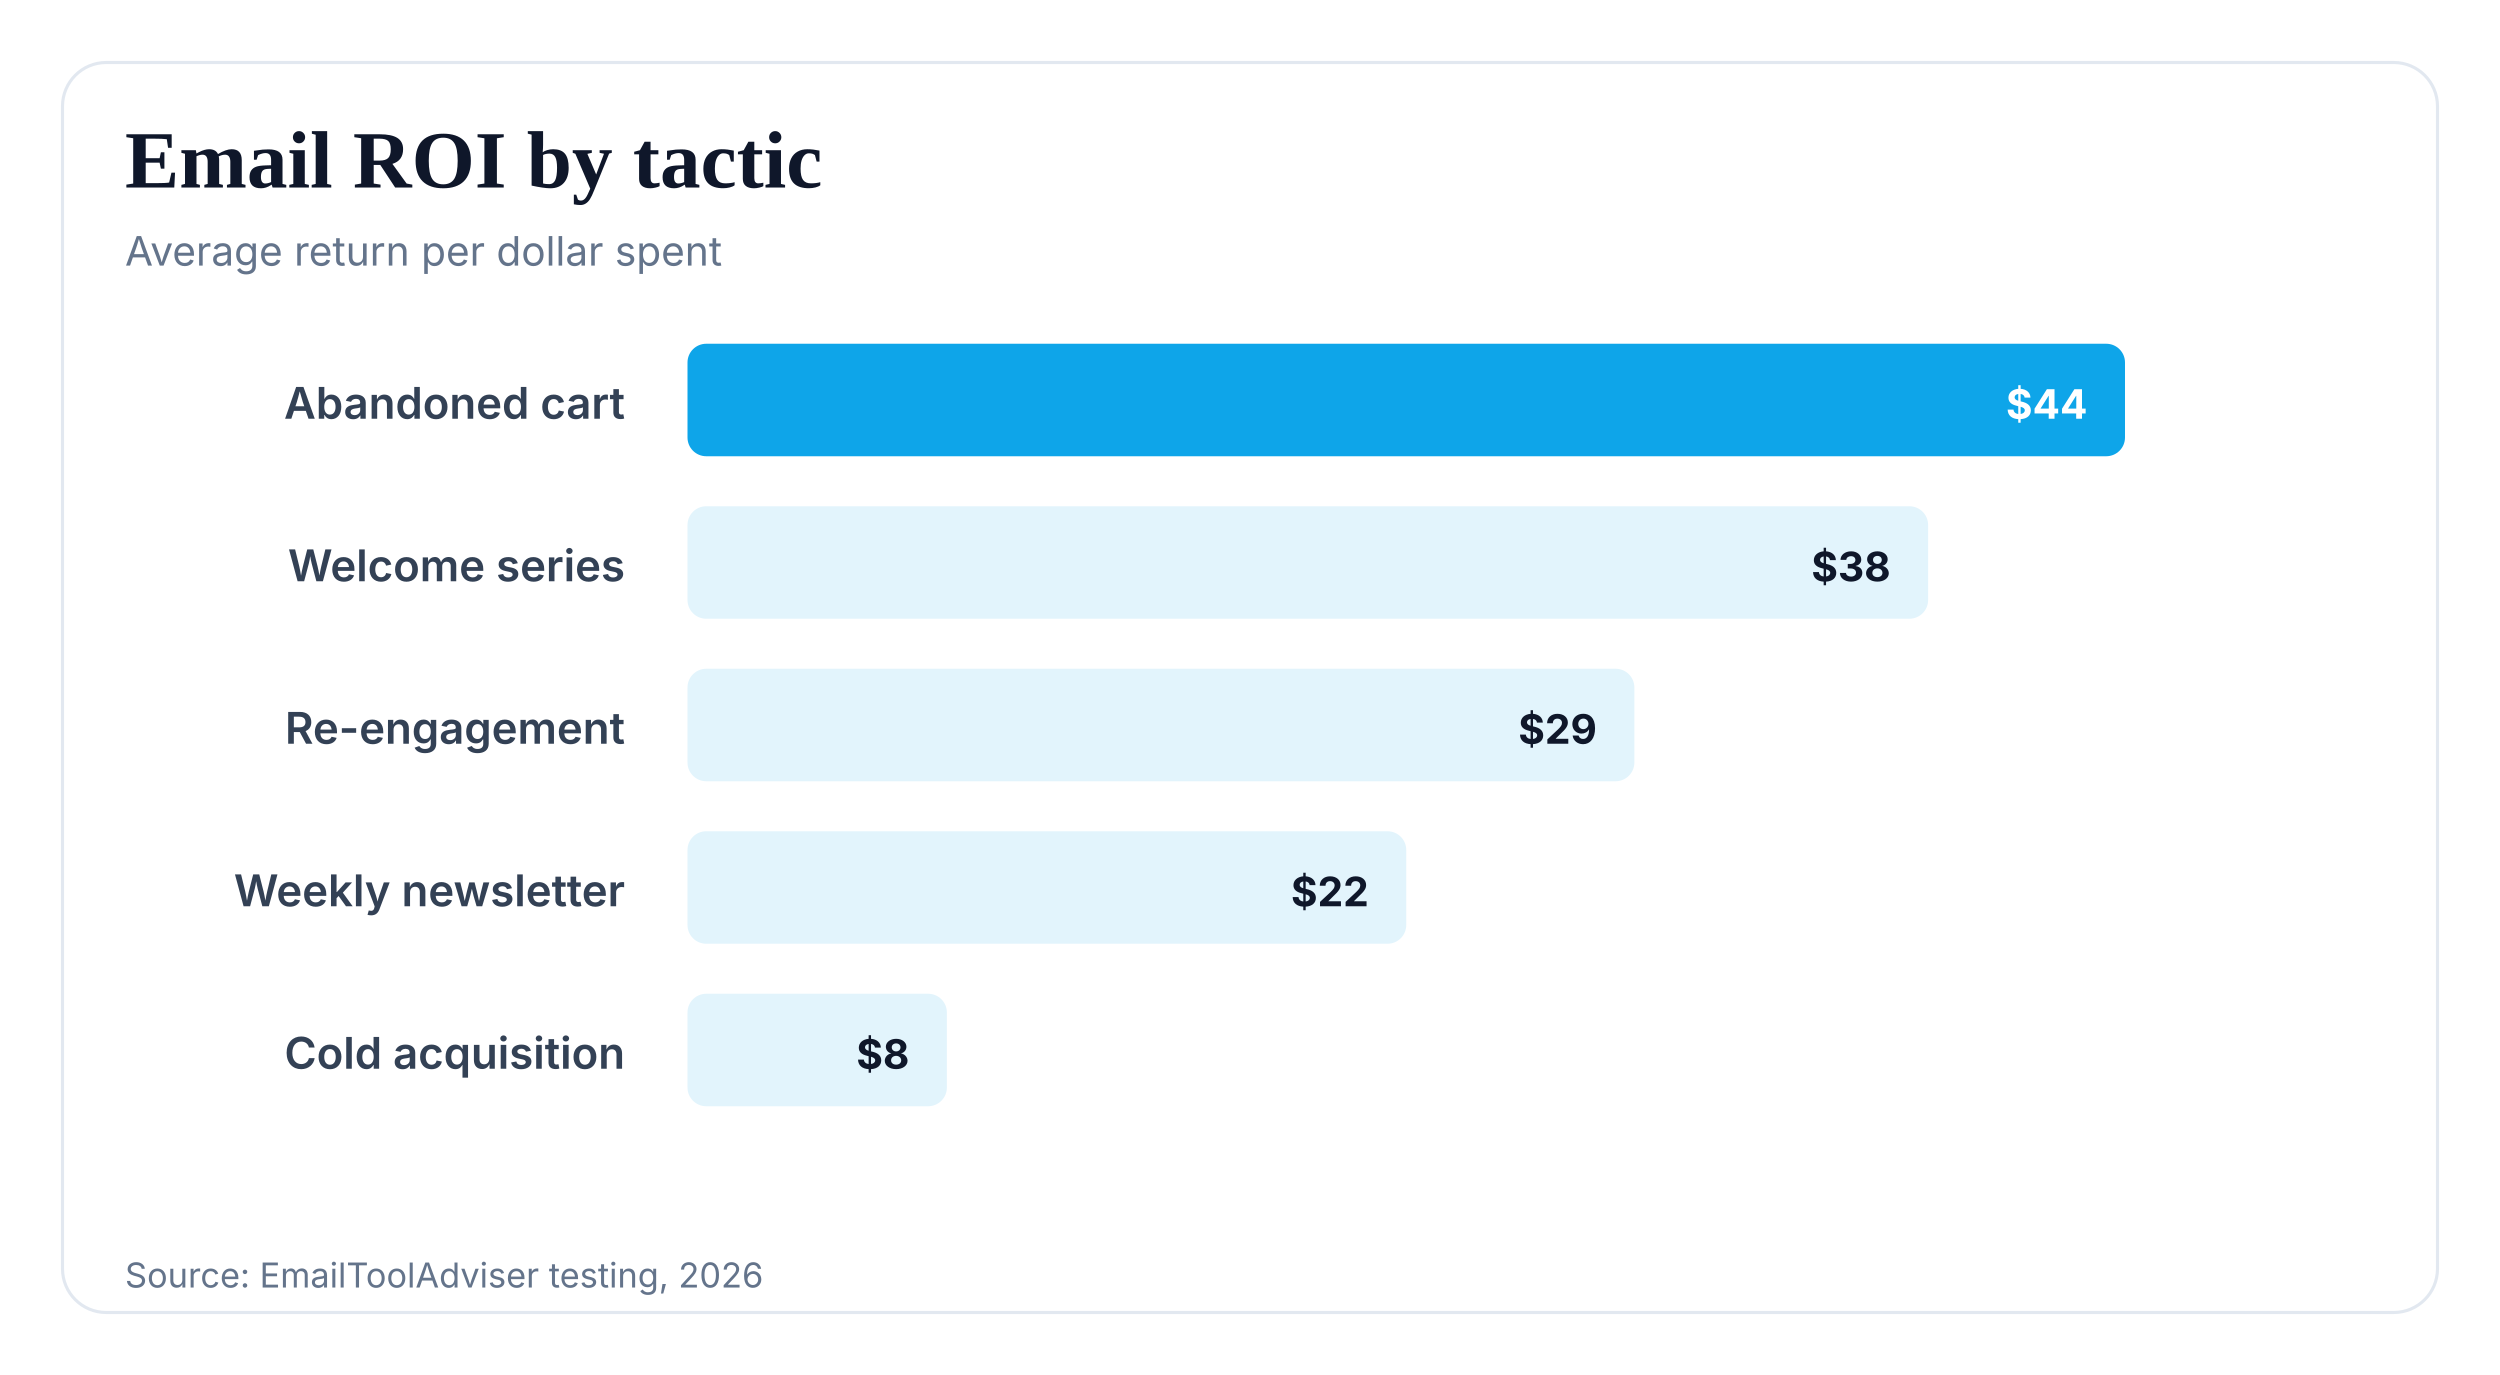
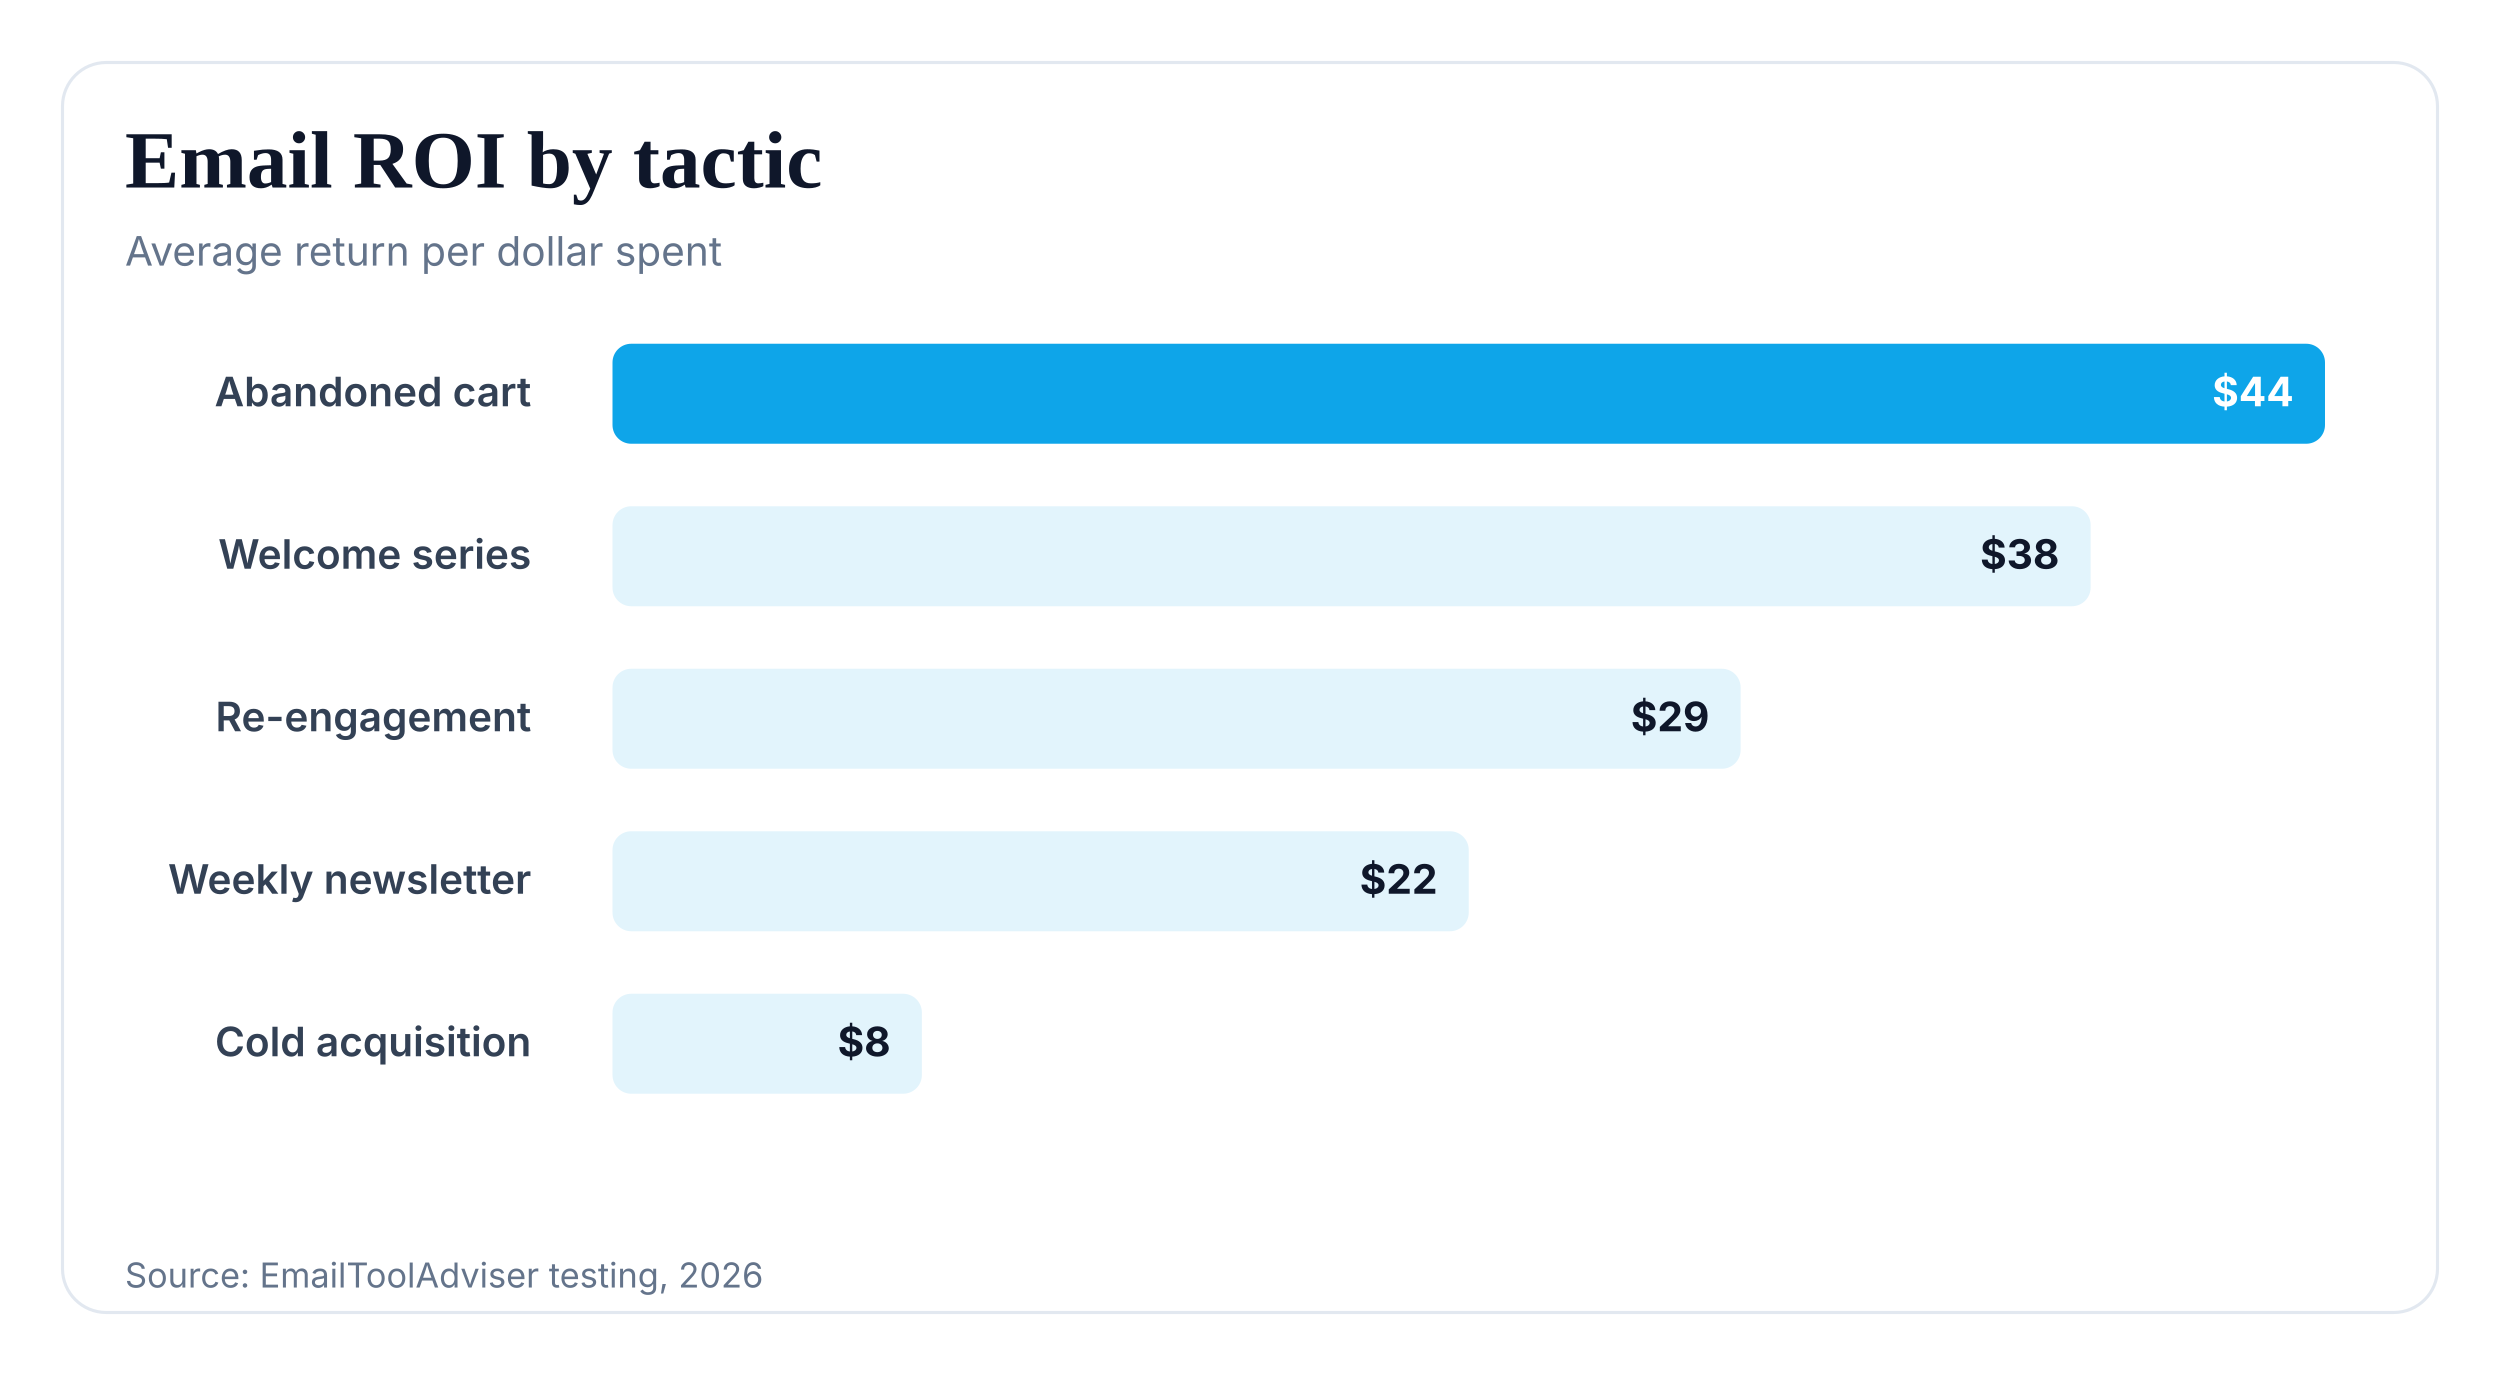
- <svg xmlns="http://www.w3.org/2000/svg" viewBox="0 0 800 440" preserveAspectRatio="xMidYMid meet" role="img">
+ <svg xmlns="http://www.w3.org/2000/svg" viewBox="0 0 800 440" preserveAspectRatio="xMinYMin meet" role="img" style="width:100%;height:auto;">
  <style>
-   .serif  { font-family: 'Playfair Display', Georgia, 'Times New Roman', serif; font-weight: 800; }
-   .sans   { font-family: 'Inter', -apple-system, BlinkMacSystemFont, sans-serif; }
-   .label  { font-family: 'Inter', sans-serif; font-weight: 700; text-transform: uppercase; letter-spacing: 0.08em; }
+   .serif  { font-family: Georgia, 'Times New Roman', 'Playfair Display', serif; font-weight: 800; }
+   .sans   { font-family: system-ui, -apple-system, BlinkMacSystemFont, 'Segoe UI', sans-serif; }
+   .label  { font-family: system-ui, sans-serif; font-weight: 700; text-transform: uppercase; letter-spacing: 0.08em; }
</style>
  <rect width="800" height="440" fill="#ffffff" />
  <rect x="20" y="20" rx="14" ry="14" width="760" height="400" fill="#ffffff" stroke="#e2e8f0" stroke-width="1" />
  <text x="40" y="60" class="serif" font-size="26" fill="#0f172a">Email ROI by tactic</text>
  <text x="40" y="85" class="sans" font-size="13" fill="#64748b">Average return per dollar spent</text>
-   <text x="200" y="134" class="sans" font-size="14" fill="#334155" text-anchor="end" font-weight="600">Abandoned cart</text>
-   <rect x="220" y="110" rx="6" ry="6" width="460" height="36" fill="#0ea5e9" />
-   <text x="668" y="134" class="sans" font-size="13" fill="#ffffff" text-anchor="end" font-weight="700">$44</text>
-   <text x="200" y="186" class="sans" font-size="14" fill="#334155" text-anchor="end" font-weight="600">Welcome series</text>
-   <rect x="220" y="162" rx="6" ry="6" width="397" height="36" fill="#e2f4fc" />
-   <text x="605" y="186" class="sans" font-size="13" fill="#0f172a" text-anchor="end" font-weight="700">$38</text>
-   <text x="200" y="238" class="sans" font-size="14" fill="#334155" text-anchor="end" font-weight="600">Re-engagement</text>
-   <rect x="220" y="214" rx="6" ry="6" width="303" height="36" fill="#e2f4fc" />
-   <text x="511" y="238" class="sans" font-size="13" fill="#0f172a" text-anchor="end" font-weight="700">$29</text>
-   <text x="200" y="290" class="sans" font-size="14" fill="#334155" text-anchor="end" font-weight="600">Weekly newsletter</text>
-   <rect x="220" y="266" rx="6" ry="6" width="230" height="36" fill="#e2f4fc" />
-   <text x="438" y="290" class="sans" font-size="13" fill="#0f172a" text-anchor="end" font-weight="700">$22</text>
-   <text x="200" y="342" class="sans" font-size="14" fill="#334155" text-anchor="end" font-weight="600">Cold acquisition</text>
-   <rect x="220" y="318" rx="6" ry="6" width="83" height="36" fill="#e2f4fc" />
-   <text x="291" y="342" class="sans" font-size="13" fill="#0f172a" text-anchor="end" font-weight="700">$8</text>
+   <text x="170" y="130" class="sans" font-size="13" fill="#334155" text-anchor="end" font-weight="600">Abandoned cart</text>
+   <rect x="196" y="110" rx="6" ry="6" width="548" height="32" fill="#0ea5e9" />
+   <text x="734" y="130" class="sans" font-size="13" fill="#ffffff" text-anchor="end" font-weight="700">$44</text>
+   <text x="170" y="182" class="sans" font-size="13" fill="#334155" text-anchor="end" font-weight="600">Welcome series</text>
+   <rect x="196" y="162" rx="6" ry="6" width="473" height="32" fill="#e2f4fc" />
+   <text x="659" y="182" class="sans" font-size="13" fill="#0f172a" text-anchor="end" font-weight="700">$38</text>
+   <text x="170" y="234" class="sans" font-size="13" fill="#334155" text-anchor="end" font-weight="600">Re-engagement</text>
+   <rect x="196" y="214" rx="6" ry="6" width="361" height="32" fill="#e2f4fc" />
+   <text x="547" y="234" class="sans" font-size="13" fill="#0f172a" text-anchor="end" font-weight="700">$29</text>
+   <text x="170" y="286" class="sans" font-size="13" fill="#334155" text-anchor="end" font-weight="600">Weekly newsletter</text>
+   <rect x="196" y="266" rx="6" ry="6" width="274" height="32" fill="#e2f4fc" />
+   <text x="460" y="286" class="sans" font-size="13" fill="#0f172a" text-anchor="end" font-weight="700">$22</text>
+   <text x="170" y="338" class="sans" font-size="13" fill="#334155" text-anchor="end" font-weight="600">Cold acquisition</text>
+   <rect x="196" y="318" rx="6" ry="6" width="99" height="32" fill="#e2f4fc" />
+   <text x="285" y="338" class="sans" font-size="13" fill="#0f172a" text-anchor="end" font-weight="700">$8</text>
  <text x="40" y="412" class="sans" font-size="11" fill="#64748b">Source: EmailToolAdviser testing, 2026</text>
</svg>
